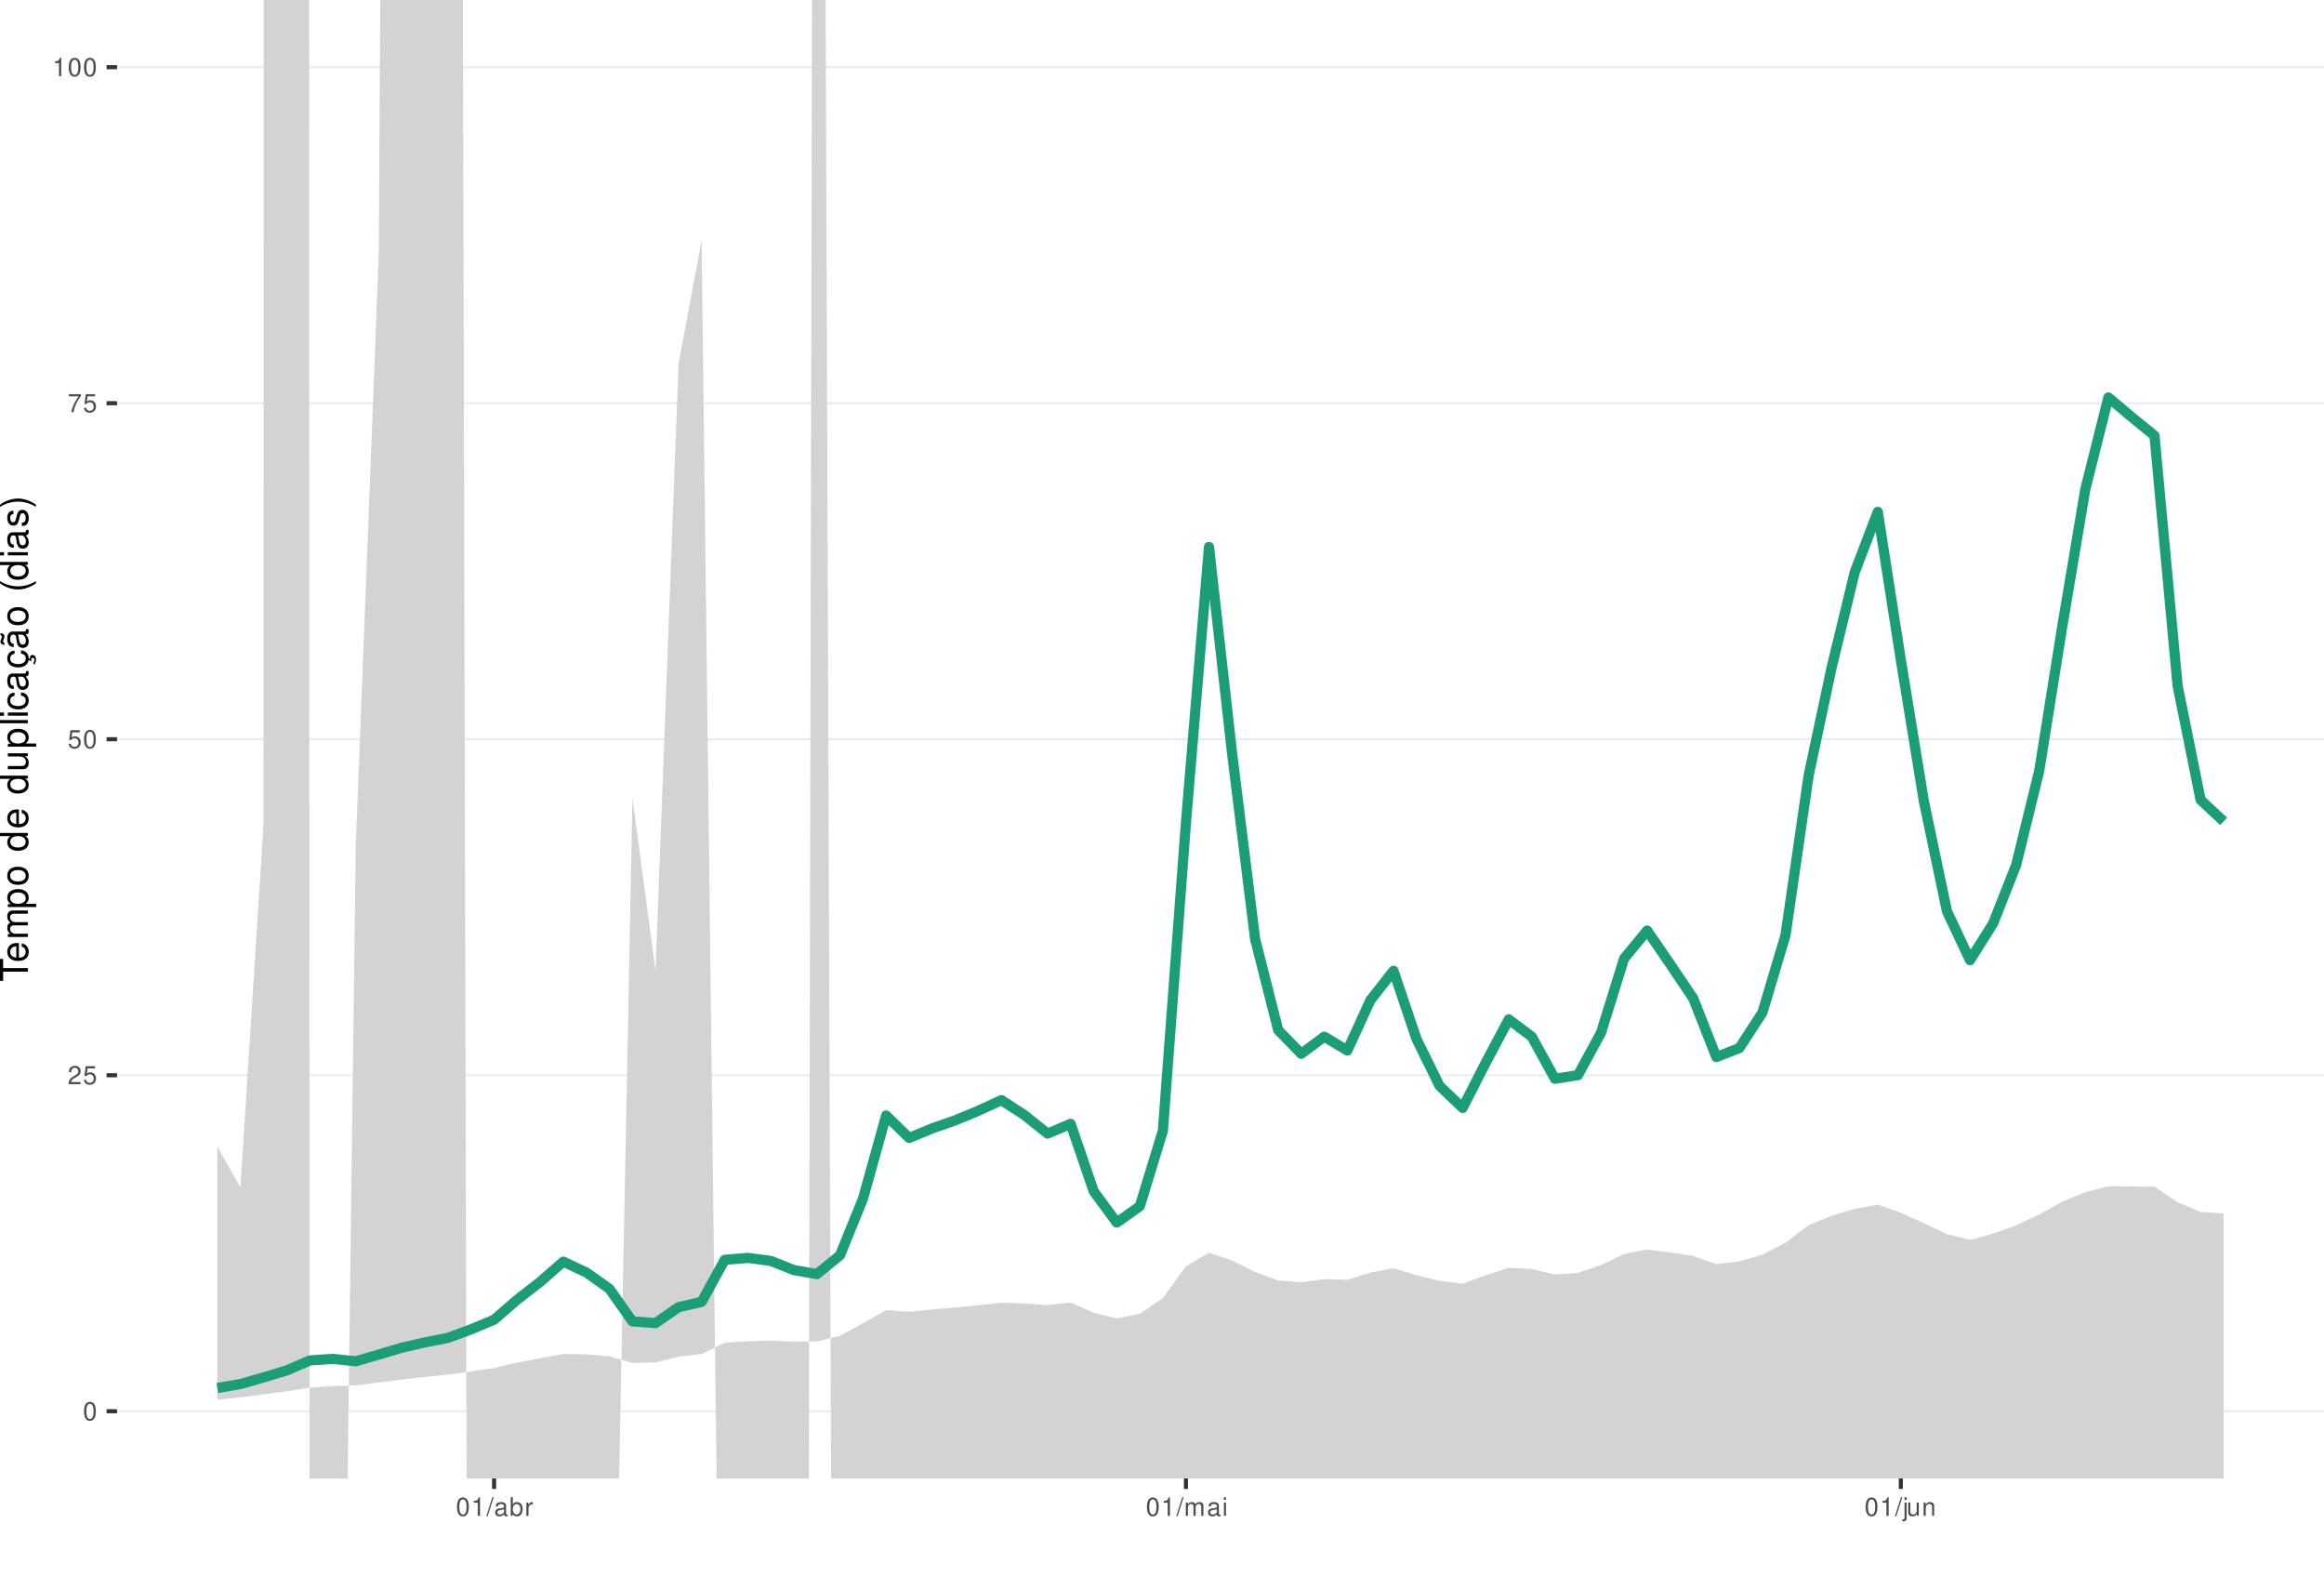
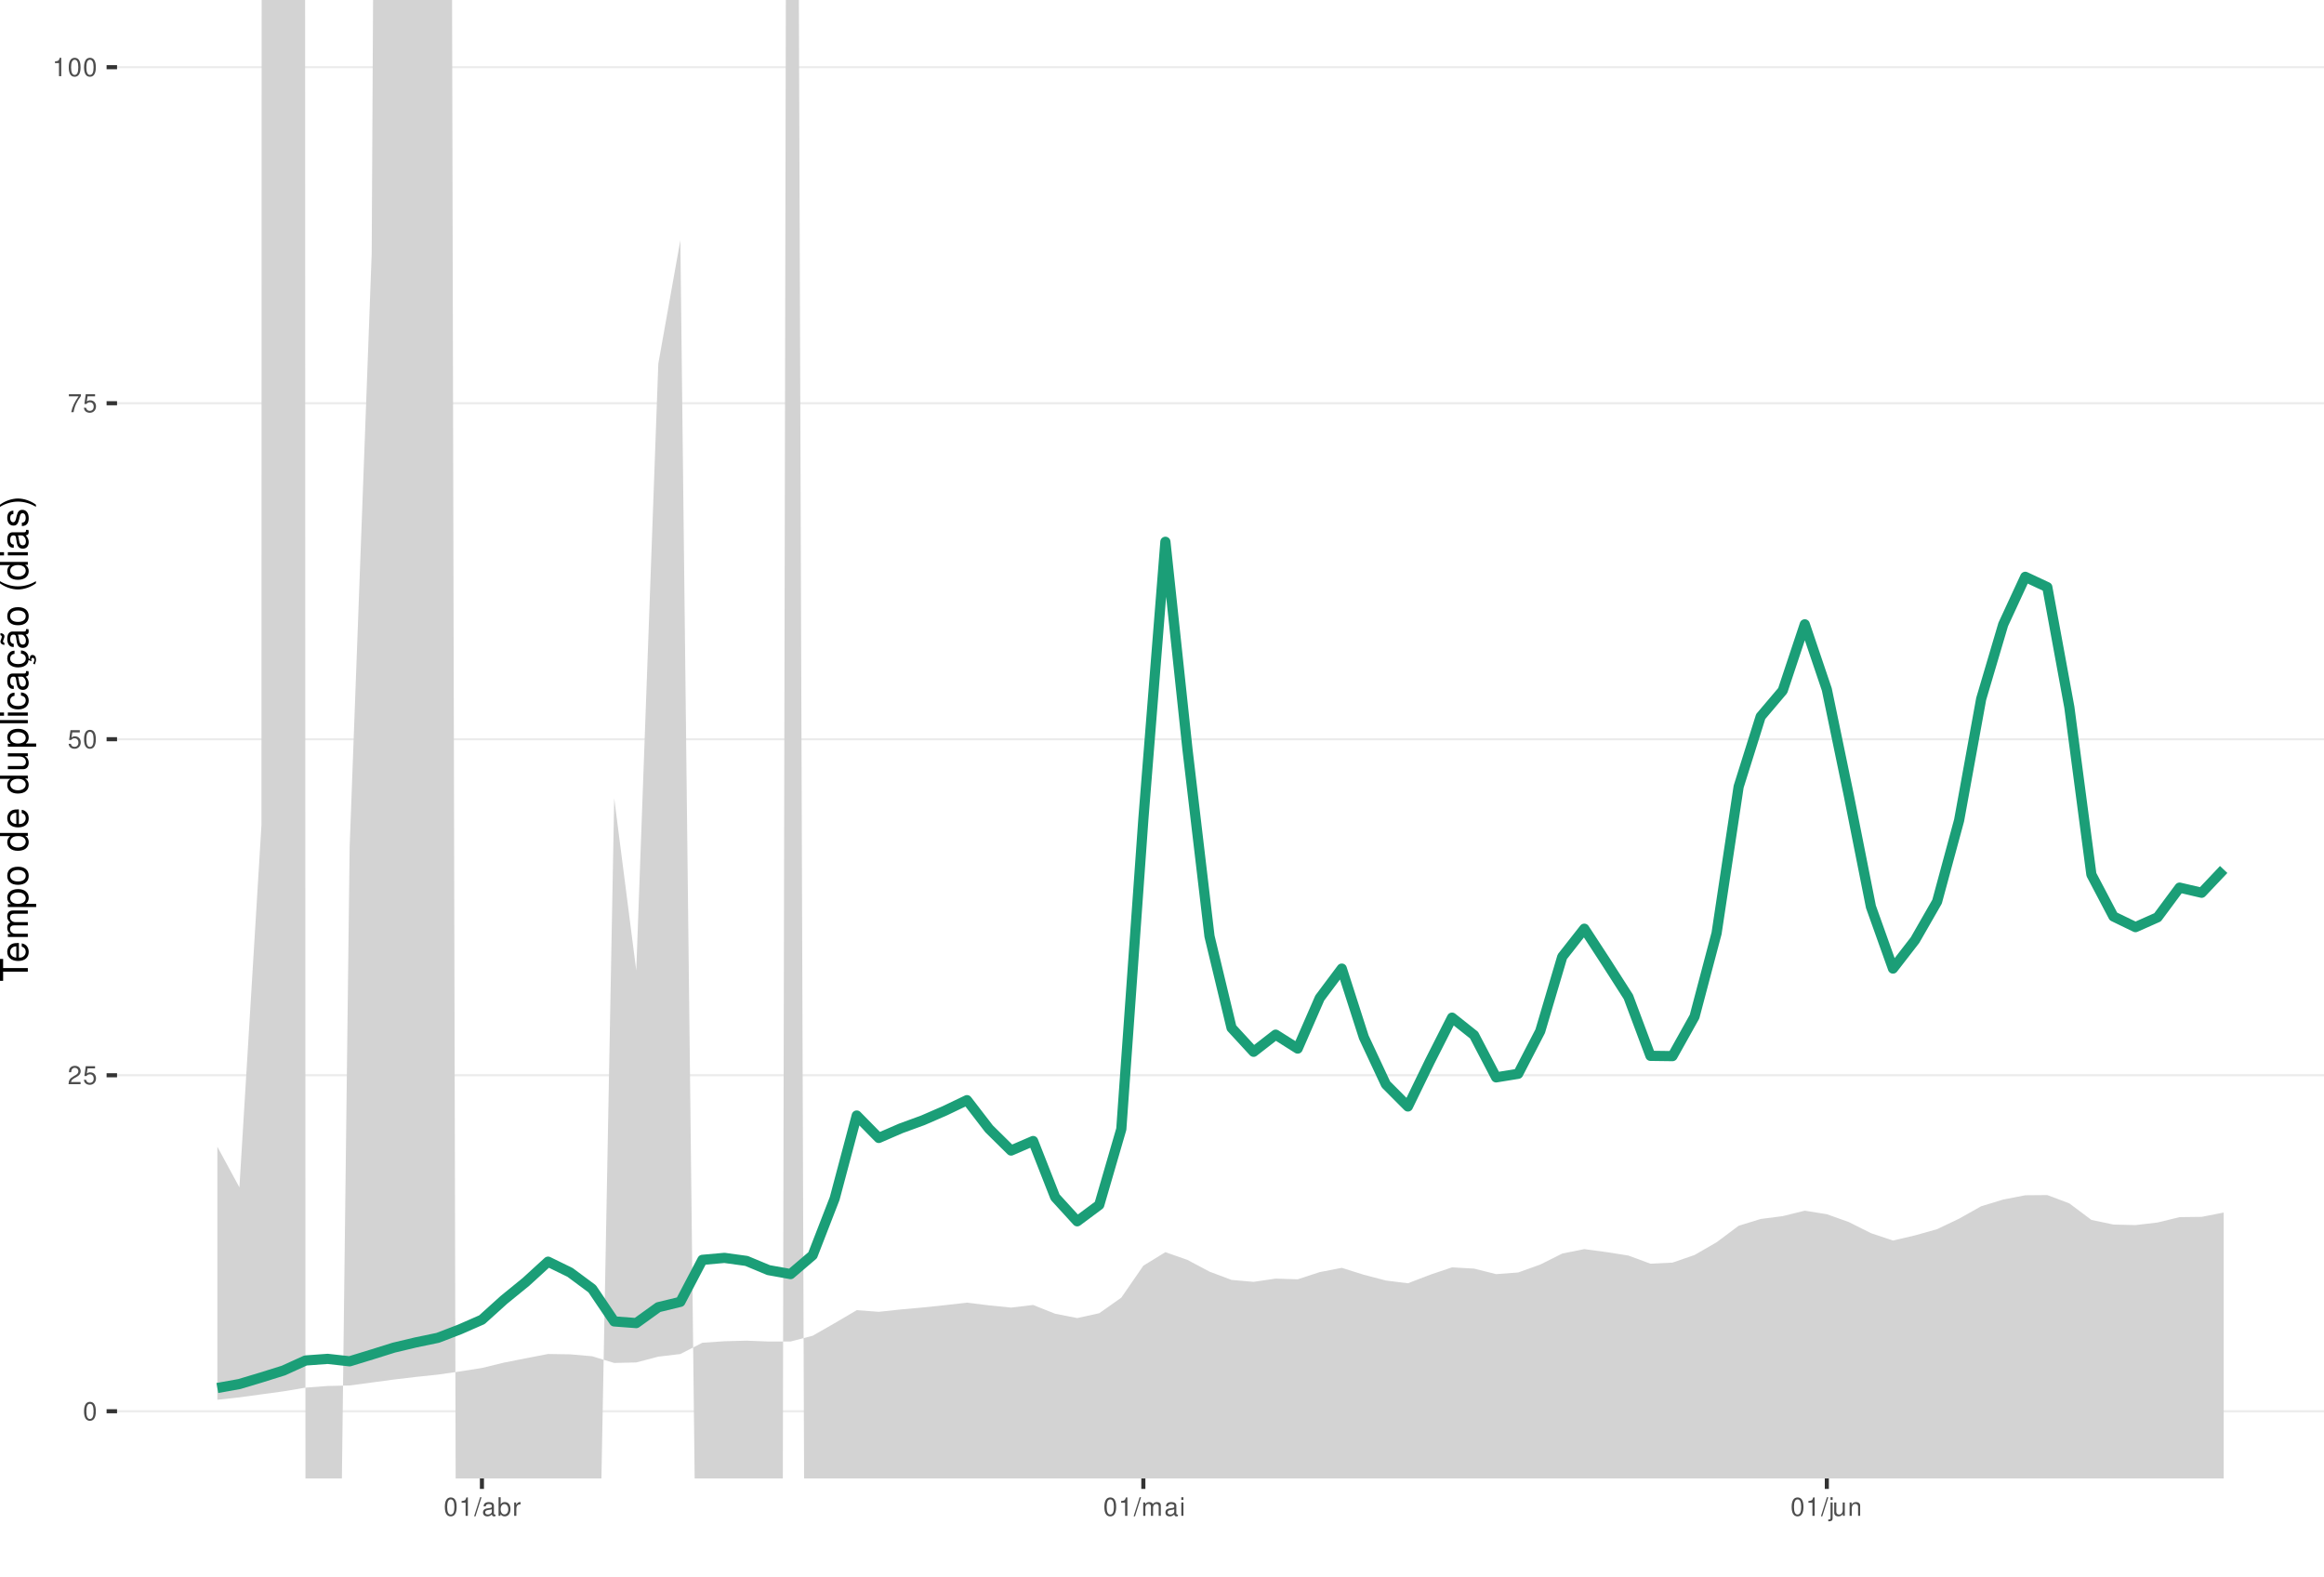
<svg xmlns="http://www.w3.org/2000/svg" xmlns:xlink="http://www.w3.org/1999/xlink" width="609pt" height="413pt" viewBox="0 0 609 413" version="1.1">
  <defs>
    <g>
      <symbol overflow="visible" id="glyph0-0">
        <path style="stroke:none;" d="" />
      </symbol>
      <symbol overflow="visible" id="glyph0-1">
        <path style="stroke:none;" d="M 1.828 -4.812 C 1.391 -4.812 0.984 -4.609 0.75 -4.281 C 0.438 -3.859 0.281 -3.219 0.281 -2.328 C 0.281 -0.703 0.812 0.156 1.828 0.156 C 2.828 0.156 3.375 -0.703 3.375 -2.297 C 3.375 -3.219 3.234 -3.844 2.922 -4.281 C 2.672 -4.625 2.281 -4.812 1.828 -4.812 Z M 1.828 -4.297 C 2.469 -4.297 2.781 -3.641 2.781 -2.344 C 2.781 -0.969 2.469 -0.328 1.812 -0.328 C 1.203 -0.328 0.891 -1 0.891 -2.328 C 0.891 -3.641 1.203 -4.297 1.828 -4.297 Z M 1.828 -4.297 " />
      </symbol>
      <symbol overflow="visible" id="glyph0-2">
        <path style="stroke:none;" d="M 3.375 -0.578 L 0.891 -0.578 C 0.938 -0.984 1.156 -1.234 1.734 -1.578 L 2.406 -1.953 C 3.062 -2.328 3.406 -2.812 3.406 -3.406 C 3.406 -3.812 3.234 -4.188 2.969 -4.438 C 2.688 -4.688 2.344 -4.812 1.891 -4.812 C 1.297 -4.812 0.844 -4.594 0.578 -4.188 C 0.422 -3.938 0.344 -3.641 0.328 -3.141 L 0.922 -3.141 C 0.938 -3.469 0.984 -3.672 1.062 -3.828 C 1.219 -4.125 1.516 -4.297 1.875 -4.297 C 2.406 -4.297 2.797 -3.906 2.797 -3.391 C 2.797 -3.016 2.578 -2.672 2.156 -2.438 L 1.547 -2.078 C 0.562 -1.516 0.281 -1.062 0.219 0 L 3.375 0 Z M 3.375 -0.578 " />
      </symbol>
      <symbol overflow="visible" id="glyph0-3">
        <path style="stroke:none;" d="M 3.172 -4.719 L 0.734 -4.719 L 0.375 -2.156 L 0.922 -2.156 C 1.188 -2.469 1.422 -2.594 1.797 -2.594 C 2.422 -2.594 2.812 -2.156 2.812 -1.453 C 2.812 -0.781 2.422 -0.359 1.781 -0.359 C 1.266 -0.359 0.953 -0.625 0.812 -1.156 L 0.234 -1.156 C 0.312 -0.766 0.375 -0.578 0.516 -0.406 C 0.781 -0.047 1.266 0.156 1.797 0.156 C 2.75 0.156 3.422 -0.547 3.422 -1.531 C 3.422 -2.469 2.797 -3.109 1.891 -3.109 C 1.562 -3.109 1.297 -3.016 1.016 -2.828 L 1.203 -4.141 L 3.172 -4.141 Z M 3.172 -4.719 " />
      </symbol>
      <symbol overflow="visible" id="glyph0-4">
        <path style="stroke:none;" d="M 3.469 -4.719 L 0.312 -4.719 L 0.312 -4.141 L 2.859 -4.141 C 1.734 -2.531 1.266 -1.547 0.922 0 L 1.547 0 C 1.797 -1.516 2.391 -2.812 3.469 -4.234 Z M 3.469 -4.719 " />
      </symbol>
      <symbol overflow="visible" id="glyph0-5">
        <path style="stroke:none;" d="M 1.719 -3.422 L 1.719 0 L 2.312 0 L 2.312 -4.812 L 1.922 -4.812 C 1.719 -4.078 1.578 -3.969 0.672 -3.859 L 0.672 -3.422 Z M 1.719 -3.422 " />
      </symbol>
      <symbol overflow="visible" id="glyph0-6">
        <path style="stroke:none;" d="M 1.531 -4.859 L -0.047 0.141 L 0.312 0.141 L 1.891 -4.859 Z M 1.531 -4.859 " />
      </symbol>
      <symbol overflow="visible" id="glyph0-7">
        <path style="stroke:none;" d="M 3.562 -0.328 C 3.5 -0.312 3.469 -0.312 3.438 -0.312 C 3.25 -0.312 3.141 -0.406 3.141 -0.578 L 3.141 -2.641 C 3.141 -3.25 2.688 -3.594 1.828 -3.594 C 1.312 -3.594 0.906 -3.438 0.672 -3.188 C 0.516 -3 0.453 -2.797 0.438 -2.453 L 0.984 -2.453 C 1.031 -2.875 1.297 -3.078 1.812 -3.078 C 2.312 -3.078 2.594 -2.891 2.594 -2.562 L 2.594 -2.406 C 2.578 -2.172 2.469 -2.078 2.016 -2.031 C 1.219 -1.922 1.109 -1.891 0.891 -1.812 C 0.484 -1.641 0.281 -1.328 0.281 -0.875 C 0.281 -0.25 0.719 0.156 1.422 0.156 C 1.859 0.156 2.219 0 2.609 -0.359 C 2.656 0 2.828 0.156 3.188 0.156 C 3.297 0.156 3.375 0.141 3.562 0.094 Z M 2.594 -1.094 C 2.594 -0.906 2.531 -0.797 2.375 -0.641 C 2.141 -0.438 1.875 -0.328 1.547 -0.328 C 1.109 -0.328 0.859 -0.547 0.859 -0.891 C 0.859 -1.266 1.094 -1.438 1.703 -1.531 C 2.297 -1.609 2.406 -1.641 2.594 -1.719 Z M 2.594 -1.094 " />
      </symbol>
      <symbol overflow="visible" id="glyph0-8">
        <path style="stroke:none;" d="M 0.359 -4.859 L 0.359 0 L 0.859 0 L 0.859 -0.453 C 1.125 -0.047 1.484 0.156 1.969 0.156 C 2.875 0.156 3.484 -0.594 3.484 -1.75 C 3.484 -2.891 2.922 -3.594 1.984 -3.594 C 1.516 -3.594 1.172 -3.406 0.906 -3.016 L 0.906 -4.859 Z M 1.891 -3.062 C 2.5 -3.062 2.906 -2.531 2.906 -1.703 C 2.906 -0.906 2.484 -0.359 1.891 -0.359 C 1.297 -0.359 0.906 -0.906 0.906 -1.719 C 0.906 -2.531 1.297 -3.062 1.891 -3.062 Z M 1.891 -3.062 " />
      </symbol>
      <symbol overflow="visible" id="glyph0-9">
        <path style="stroke:none;" d="M 0.453 -3.484 L 0.453 0 L 1.016 0 L 1.016 -1.812 C 1.031 -2.656 1.375 -3.016 2.141 -3 L 2.141 -3.562 C 2.047 -3.578 1.984 -3.594 1.922 -3.594 C 1.562 -3.594 1.297 -3.375 0.969 -2.859 L 0.969 -3.484 Z M 0.453 -3.484 " />
      </symbol>
      <symbol overflow="visible" id="glyph0-10">
        <path style="stroke:none;" d="M 0.469 -3.484 L 0.469 0 L 1.031 0 L 1.031 -2.188 C 1.031 -2.703 1.391 -3.109 1.844 -3.109 C 2.25 -3.109 2.484 -2.844 2.484 -2.406 L 2.484 0 L 3.047 0 L 3.047 -2.188 C 3.047 -2.703 3.422 -3.109 3.875 -3.109 C 4.266 -3.109 4.516 -2.844 4.516 -2.406 L 4.516 0 L 5.078 0 L 5.078 -2.609 C 5.078 -3.234 4.719 -3.594 4.062 -3.594 C 3.594 -3.594 3.312 -3.453 2.984 -3.062 C 2.781 -3.422 2.5 -3.594 2.047 -3.594 C 1.578 -3.594 1.266 -3.422 0.984 -3 L 0.984 -3.484 Z M 0.469 -3.484 " />
      </symbol>
      <symbol overflow="visible" id="glyph0-11">
        <path style="stroke:none;" d="M 1 -3.484 L 0.453 -3.484 L 0.453 0 L 1 0 Z M 1 -4.859 L 0.438 -4.859 L 0.438 -4.156 L 1 -4.156 Z M 1 -4.859 " />
      </symbol>
      <symbol overflow="visible" id="glyph0-12">
        <path style="stroke:none;" d="M 0.469 -3.484 L 0.469 0.5 C 0.469 0.859 0.359 0.969 0.016 0.969 C -0.031 0.969 -0.047 0.969 -0.125 0.953 L -0.125 1.438 C -0.047 1.438 -0.016 1.453 0.062 1.453 C 0.688 1.453 1.016 1.203 1.016 0.719 L 1.016 -3.484 Z M 1.016 -4.859 L 0.469 -4.859 L 0.469 -4.156 L 1.016 -4.156 Z M 1.016 -4.859 " />
      </symbol>
      <symbol overflow="visible" id="glyph0-13">
        <path style="stroke:none;" d="M 3.203 0 L 3.203 -3.484 L 2.656 -3.484 L 2.656 -1.516 C 2.656 -0.797 2.281 -0.328 1.703 -0.328 C 1.266 -0.328 0.984 -0.594 0.984 -1.016 L 0.984 -3.484 L 0.438 -3.484 L 0.438 -0.797 C 0.438 -0.219 0.859 0.156 1.547 0.156 C 2.062 0.156 2.391 -0.031 2.703 -0.484 L 2.703 0 Z M 3.203 0 " />
      </symbol>
      <symbol overflow="visible" id="glyph0-14">
        <path style="stroke:none;" d="M 0.469 -3.484 L 0.469 0 L 1.031 0 L 1.031 -1.922 C 1.031 -2.641 1.391 -3.109 1.969 -3.109 C 2.406 -3.109 2.688 -2.828 2.688 -2.422 L 2.688 0 L 3.234 0 L 3.234 -2.641 C 3.234 -3.219 2.812 -3.594 2.141 -3.594 C 1.625 -3.594 1.281 -3.391 0.984 -2.906 L 0.984 -3.484 Z M 0.469 -3.484 " />
      </symbol>
      <symbol overflow="visible" id="glyph1-0">
        <path style="stroke:none;" d="" />
      </symbol>
      <symbol overflow="visible" id="glyph1-1">
        <path style="stroke:none;" d="M -6.469 -3.547 L -6.469 -5.938 L -7.297 -5.938 L -7.297 -0.203 L -6.469 -0.203 L -6.469 -2.609 L 0 -2.609 L 0 -3.547 Z M -6.469 -3.547 " />
      </symbol>
      <symbol overflow="visible" id="glyph1-2">
        <path style="stroke:none;" d="M -2.344 -5.125 C -3.141 -5.125 -3.625 -5.062 -4.016 -4.922 C -4.875 -4.578 -5.391 -3.781 -5.391 -2.797 C -5.391 -1.344 -4.281 -0.406 -2.547 -0.406 C -0.812 -0.406 0.234 -1.297 0.234 -2.781 C 0.234 -3.984 -0.453 -4.812 -1.594 -5.016 L -1.594 -4.188 C -0.906 -3.953 -0.547 -3.484 -0.547 -2.812 C -0.547 -2.281 -0.781 -1.828 -1.219 -1.547 C -1.516 -1.344 -1.812 -1.281 -2.344 -1.266 Z M -3.016 -1.297 C -3.984 -1.359 -4.625 -1.953 -4.625 -2.797 C -4.625 -3.641 -3.953 -4.234 -3.016 -4.234 Z M -3.016 -1.297 " />
      </symbol>
      <symbol overflow="visible" id="glyph1-3">
        <path style="stroke:none;" d="M -5.234 -0.703 L 0 -0.703 L 0 -1.547 L -3.297 -1.547 C -4.047 -1.547 -4.656 -2.094 -4.656 -2.766 C -4.656 -3.391 -4.281 -3.734 -3.609 -3.734 L 0 -3.734 L 0 -4.578 L -3.297 -4.578 C -4.047 -4.578 -4.656 -5.125 -4.656 -5.812 C -4.656 -6.422 -4.266 -6.781 -3.609 -6.781 L 0 -6.781 L 0 -7.625 L -3.938 -7.625 C -4.875 -7.625 -5.391 -7.078 -5.391 -6.094 C -5.391 -5.406 -5.188 -4.984 -4.594 -4.484 C -5.156 -4.188 -5.391 -3.766 -5.391 -3.078 C -5.391 -2.375 -5.125 -1.906 -4.5 -1.469 L -5.234 -1.469 Z M -5.234 -0.703 " />
      </symbol>
      <symbol overflow="visible" id="glyph1-4">
        <path style="stroke:none;" d="M 2.188 -0.547 L 2.188 -1.375 L -0.547 -1.375 C -0.016 -1.812 0.234 -2.312 0.234 -2.984 C 0.234 -4.344 -0.859 -5.234 -2.531 -5.234 C -4.297 -5.234 -5.391 -4.375 -5.391 -2.984 C -5.391 -2.266 -5.062 -1.703 -4.453 -1.312 L -5.234 -1.312 L -5.234 -0.547 Z M -4.609 -2.844 C -4.609 -3.766 -3.797 -4.359 -2.547 -4.359 C -1.359 -4.359 -0.547 -3.75 -0.547 -2.844 C -0.547 -1.953 -1.344 -1.375 -2.578 -1.375 C -3.812 -1.375 -4.609 -1.953 -4.609 -2.844 Z M -4.609 -2.844 " />
      </symbol>
      <symbol overflow="visible" id="glyph1-5">
        <path style="stroke:none;" d="M -5.391 -2.719 C -5.391 -1.234 -4.344 -0.359 -2.578 -0.359 C -0.812 -0.359 0.234 -1.234 0.234 -2.734 C 0.234 -4.203 -0.812 -5.094 -2.547 -5.094 C -4.359 -5.094 -5.391 -4.234 -5.391 -2.719 Z M -4.625 -2.734 C -4.625 -3.672 -3.844 -4.234 -2.547 -4.234 C -1.312 -4.234 -0.547 -3.656 -0.547 -2.734 C -0.547 -1.797 -1.312 -1.234 -2.578 -1.234 C -3.844 -1.234 -4.625 -1.797 -4.625 -2.734 Z M -4.625 -2.734 " />
      </symbol>
      <symbol overflow="visible" id="glyph1-6">
        <path style="stroke:none;" d="" />
      </symbol>
      <symbol overflow="visible" id="glyph1-7">
        <path style="stroke:none;" d="M -7.297 -4.953 L -7.297 -4.125 L -4.578 -4.125 C -5.109 -3.766 -5.391 -3.203 -5.391 -2.516 C -5.391 -1.156 -4.297 -0.266 -2.625 -0.266 C -0.859 -0.266 0.234 -1.125 0.234 -2.547 C 0.234 -3.266 -0.047 -3.766 -0.688 -4.203 L 0 -4.203 L 0 -4.953 Z M -4.609 -2.656 C -4.609 -3.547 -3.812 -4.125 -2.562 -4.125 C -1.344 -4.125 -0.547 -3.547 -0.547 -2.656 C -0.547 -1.734 -1.359 -1.125 -2.578 -1.125 C -3.797 -1.125 -4.609 -1.734 -4.609 -2.656 Z M -4.609 -2.656 " />
      </symbol>
      <symbol overflow="visible" id="glyph1-8">
        <path style="stroke:none;" d="M 0 -4.812 L -5.234 -4.812 L -5.234 -3.984 L -2.266 -3.984 C -1.203 -3.984 -0.5 -3.438 -0.5 -2.562 C -0.5 -1.906 -0.906 -1.484 -1.531 -1.484 L -5.234 -1.484 L -5.234 -0.656 L -1.203 -0.656 C -0.328 -0.656 0.234 -1.297 0.234 -2.312 C 0.234 -3.094 -0.047 -3.578 -0.734 -4.062 L 0 -4.062 Z M 0 -4.812 " />
      </symbol>
      <symbol overflow="visible" id="glyph1-9">
        <path style="stroke:none;" d="M -7.297 -1.516 L -7.297 -0.688 L 0 -0.688 L 0 -1.516 Z M -7.297 -1.516 " />
      </symbol>
      <symbol overflow="visible" id="glyph1-10">
        <path style="stroke:none;" d="M -5.234 -1.5 L -5.234 -0.672 L 0 -0.672 L 0 -1.5 Z M -7.297 -1.5 L -7.297 -0.656 L -6.234 -0.656 L -6.234 -1.5 Z M -7.297 -1.5 " />
      </symbol>
      <symbol overflow="visible" id="glyph1-11">
        <path style="stroke:none;" d="M -3.484 -4.703 C -3.984 -4.672 -4.312 -4.562 -4.609 -4.359 C -5.094 -4 -5.391 -3.375 -5.391 -2.641 C -5.391 -1.219 -4.266 -0.312 -2.531 -0.312 C -0.844 -0.312 0.234 -1.203 0.234 -2.625 C 0.234 -3.875 -0.516 -4.672 -1.797 -4.766 L -1.797 -3.938 C -0.953 -3.797 -0.547 -3.359 -0.547 -2.656 C -0.547 -1.734 -1.297 -1.188 -2.531 -1.188 C -3.844 -1.188 -4.625 -1.719 -4.625 -2.625 C -4.625 -3.328 -4.203 -3.766 -3.484 -3.875 Z M -3.484 -4.703 " />
      </symbol>
      <symbol overflow="visible" id="glyph1-12">
        <path style="stroke:none;" d="M -0.484 -5.344 C -0.469 -5.266 -0.469 -5.219 -0.469 -5.172 C -0.469 -4.875 -0.625 -4.719 -0.875 -4.719 L -3.953 -4.719 C -4.891 -4.719 -5.391 -4.047 -5.391 -2.75 C -5.391 -1.984 -5.172 -1.375 -4.781 -1.016 C -4.516 -0.766 -4.203 -0.672 -3.688 -0.656 L -3.688 -1.484 C -4.328 -1.562 -4.625 -1.938 -4.625 -2.719 C -4.625 -3.484 -4.344 -3.891 -3.844 -3.891 L -3.625 -3.891 C -3.266 -3.875 -3.125 -3.703 -3.047 -3.016 C -2.891 -1.844 -2.844 -1.656 -2.719 -1.344 C -2.453 -0.734 -2 -0.422 -1.312 -0.422 C -0.375 -0.422 0.234 -1.078 0.234 -2.141 C 0.234 -2.797 0 -3.328 -0.547 -3.922 C 0 -3.984 0.234 -4.234 0.234 -4.781 C 0.234 -4.953 0.203 -5.062 0.141 -5.344 Z M -1.656 -3.891 C -1.375 -3.891 -1.203 -3.812 -0.969 -3.562 C -0.656 -3.219 -0.5 -2.812 -0.5 -2.312 C -0.5 -1.672 -0.812 -1.297 -1.344 -1.297 C -1.891 -1.297 -2.172 -1.656 -2.297 -2.547 C -2.422 -3.438 -2.453 -3.609 -2.594 -3.891 Z M -1.656 -3.891 " />
      </symbol>
      <symbol overflow="visible" id="glyph1-13">
        <path style="stroke:none;" d="M 0.234 -2.641 C 0.234 -3.875 -0.547 -4.703 -1.797 -4.766 L -1.797 -3.938 C -0.953 -3.797 -0.531 -3.359 -0.531 -2.656 C -0.531 -1.734 -1.281 -1.188 -2.516 -1.188 C -3.844 -1.188 -4.625 -1.719 -4.625 -2.625 C -4.625 -3.328 -4.203 -3.766 -3.484 -3.875 L -3.484 -4.703 C -3.984 -4.672 -4.312 -4.562 -4.609 -4.359 C -5.094 -4 -5.391 -3.375 -5.391 -2.641 C -5.391 -1.219 -4.266 -0.312 -2.531 -0.312 C -1.469 -0.312 -0.625 -0.672 -0.156 -1.312 C 0.047 -1.594 0.125 -1.812 0.203 -2.25 L 0.922 -1.938 L 0.984 -2.062 C 0.938 -2.188 0.906 -2.25 0.906 -2.375 C 0.906 -2.656 1.047 -2.828 1.281 -2.828 C 1.547 -2.828 1.734 -2.594 1.734 -2.297 C 1.734 -2.031 1.672 -1.844 1.438 -1.406 L 1.406 -1.312 L 1.812 -1.094 C 2.078 -1.75 2.141 -1.953 2.141 -2.344 C 2.141 -3.109 1.781 -3.578 1.203 -3.578 C 0.781 -3.578 0.547 -3.297 0.547 -2.797 C 0.547 -2.703 0.547 -2.641 0.562 -2.516 Z M 0.234 -2.641 " />
      </symbol>
      <symbol overflow="visible" id="glyph1-14">
        <path style="stroke:none;" d="M -0.484 -5.344 C -0.469 -5.266 -0.469 -5.219 -0.469 -5.172 C -0.469 -4.875 -0.625 -4.719 -0.875 -4.719 L -3.953 -4.719 C -4.891 -4.719 -5.391 -4.047 -5.391 -2.75 C -5.391 -1.984 -5.172 -1.375 -4.781 -1.016 C -4.516 -0.766 -4.203 -0.672 -3.688 -0.656 L -3.688 -1.484 C -4.328 -1.562 -4.625 -1.938 -4.625 -2.719 C -4.625 -3.484 -4.344 -3.891 -3.844 -3.891 L -3.625 -3.891 C -3.266 -3.875 -3.125 -3.703 -3.047 -3.016 C -2.891 -1.844 -2.844 -1.656 -2.719 -1.344 C -2.453 -0.734 -2 -0.422 -1.312 -0.422 C -0.375 -0.422 0.234 -1.078 0.234 -2.141 C 0.234 -2.797 0 -3.328 -0.547 -3.922 C 0 -3.984 0.234 -4.234 0.234 -4.781 C 0.234 -4.953 0.203 -5.062 0.141 -5.344 Z M -1.656 -3.891 C -1.375 -3.891 -1.203 -3.812 -0.969 -3.562 C -0.656 -3.219 -0.5 -2.812 -0.5 -2.312 C -0.5 -1.672 -0.812 -1.297 -1.344 -1.297 C -1.891 -1.297 -2.172 -1.656 -2.297 -2.547 C -2.422 -3.438 -2.453 -3.609 -2.594 -3.891 Z M -7.172 -3.75 C -6.922 -3.672 -6.812 -3.547 -6.812 -3.375 C -6.812 -3.25 -6.875 -2.984 -6.984 -2.734 C -7.156 -2.312 -7.172 -2.25 -7.172 -2.047 C -7.172 -1.594 -6.797 -1.297 -6.141 -1.188 L -6.141 -1.766 C -6.375 -1.812 -6.5 -1.938 -6.5 -2.094 C -6.5 -2.203 -6.469 -2.344 -6.375 -2.578 C -6.156 -3.156 -6.125 -3.234 -6.125 -3.438 C -6.125 -3.922 -6.484 -4.219 -7.172 -4.312 Z M -7.172 -3.75 " />
      </symbol>
      <symbol overflow="visible" id="glyph1-15">
        <path style="stroke:none;" d="M -7.297 -2.359 C -5.984 -1.359 -4.156 -0.734 -2.594 -0.734 C -1.016 -0.734 0.812 -1.359 2.125 -2.359 L 2.125 -2.906 C 0.688 -2.031 -0.984 -1.547 -2.594 -1.547 C -4.188 -1.547 -5.875 -2.031 -7.297 -2.906 Z M -7.297 -2.359 " />
      </symbol>
      <symbol overflow="visible" id="glyph1-16">
        <path style="stroke:none;" d="M -3.781 -4.375 C -4.812 -4.375 -5.391 -3.688 -5.391 -2.484 C -5.391 -1.266 -4.766 -0.469 -3.797 -0.469 C -2.969 -0.469 -2.578 -0.891 -2.281 -2.125 L -2.094 -2.906 C -1.953 -3.484 -1.734 -3.719 -1.375 -3.719 C -0.875 -3.719 -0.547 -3.234 -0.547 -2.5 C -0.547 -2.047 -0.672 -1.672 -0.891 -1.453 C -1.047 -1.328 -1.188 -1.266 -1.562 -1.219 L -1.562 -0.344 C -0.344 -0.375 0.234 -1.062 0.234 -2.438 C 0.234 -3.75 -0.422 -4.594 -1.438 -4.594 C -2.203 -4.594 -2.641 -4.156 -2.891 -3.109 L -3.078 -2.312 C -3.234 -1.625 -3.453 -1.344 -3.828 -1.344 C -4.312 -1.344 -4.625 -1.766 -4.625 -2.453 C -4.625 -3.125 -4.328 -3.484 -3.781 -3.5 Z M -3.781 -4.375 " />
      </symbol>
      <symbol overflow="visible" id="glyph1-17">
        <path style="stroke:none;" d="M 2.125 -0.938 C 0.812 -1.938 -1.016 -2.562 -2.578 -2.562 C -4.156 -2.562 -5.984 -1.938 -7.297 -0.938 L -7.297 -0.375 C -5.859 -1.266 -4.188 -1.75 -2.578 -1.75 C -0.984 -1.75 0.703 -1.266 2.125 -0.375 Z M 2.125 -0.938 " />
      </symbol>
    </g>
    <clipPath id="clip1">
      <path d="M 30.672 0 L 609 0 L 609 387.328 L 30.672 387.328 Z M 30.672 0 " />
    </clipPath>
    <clipPath id="clip2">
      <path d="M 30.672 369 L 609 369 L 609 370 L 30.672 370 Z M 30.672 369 " />
    </clipPath>
    <clipPath id="clip3">
      <path d="M 30.672 281 L 609 281 L 609 282 L 30.672 282 Z M 30.672 281 " />
    </clipPath>
    <clipPath id="clip4">
      <path d="M 30.672 193 L 609 193 L 609 194 L 30.672 194 Z M 30.672 193 " />
    </clipPath>
    <clipPath id="clip5">
      <path d="M 30.672 105 L 609 105 L 609 106 L 30.672 106 Z M 30.672 105 " />
    </clipPath>
    <clipPath id="clip6">
      <path d="M 30.672 17 L 609 17 L 609 18 L 30.672 18 Z M 30.672 17 " />
    </clipPath>
    <clipPath id="clip7">
      <path d="M 56 0 L 583 0 L 583 387.328 L 56 387.328 Z M 56 0 " />
    </clipPath>
  </defs>
  <g id="surface66">
    <rect x="0" y="0" width="609" height="413" style="fill:rgb(100%,100%,100%);fill-opacity:1;stroke:none;" />
    <rect x="0" y="0" width="609" height="413" style="fill:rgb(100%,100%,100%);fill-opacity:1;stroke:none;" />
    <path style="fill:none;stroke-width:1.067;stroke-linecap:round;stroke-linejoin:round;stroke:rgb(100%,100%,100%);stroke-opacity:1;stroke-miterlimit:10;" d="M 0 413 L 609 413 L 609 0 L 0 0 Z M 0 413 " />
    <g clip-path="url(#clip1)" clip-rule="nonzero">
      <path style=" stroke:none;fill-rule:nonzero;fill:rgb(100%,100%,100%);fill-opacity:1;" d="M 30.672 387.328 L 609 387.328 L 609 0 L 30.672 0 Z M 30.672 387.328 " />
    </g>
    <g clip-path="url(#clip2)" clip-rule="nonzero">
      <path style="fill:none;stroke-width:0.533;stroke-linecap:butt;stroke-linejoin:round;stroke:rgb(92.157%,92.157%,92.157%);stroke-opacity:1;stroke-miterlimit:10;" d="M 30.672 369.723 L 609 369.723 " />
    </g>
    <g clip-path="url(#clip3)" clip-rule="nonzero">
      <path style="fill:none;stroke-width:0.533;stroke-linecap:butt;stroke-linejoin:round;stroke:rgb(92.157%,92.157%,92.157%);stroke-opacity:1;stroke-miterlimit:10;" d="M 30.672 281.695 L 609 281.695 " />
    </g>
    <g clip-path="url(#clip4)" clip-rule="nonzero">
      <path style="fill:none;stroke-width:0.533;stroke-linecap:butt;stroke-linejoin:round;stroke:rgb(92.157%,92.157%,92.157%);stroke-opacity:1;stroke-miterlimit:10;" d="M 30.672 193.664 L 609 193.664 " />
    </g>
    <g clip-path="url(#clip5)" clip-rule="nonzero">
      <path style="fill:none;stroke-width:0.533;stroke-linecap:butt;stroke-linejoin:round;stroke:rgb(92.157%,92.157%,92.157%);stroke-opacity:1;stroke-miterlimit:10;" d="M 30.672 105.637 L 609 105.637 " />
    </g>
    <g clip-path="url(#clip6)" clip-rule="nonzero">
      <path style="fill:none;stroke-width:0.533;stroke-linecap:butt;stroke-linejoin:round;stroke:rgb(92.157%,92.157%,92.157%);stroke-opacity:1;stroke-miterlimit:10;" d="M 30.672 17.605 L 609 17.605 " />
    </g>
    <g clip-path="url(#clip7)" clip-rule="nonzero">
-       <path style=" stroke:none;fill-rule:nonzero;fill:rgb(82.745%,82.745%,82.745%);fill-opacity:1;" d="M 56.957 300.422 L 63.004 311.066 L 69.047 216.125 L 69.102 0 L 81.008 0 L 81.113 413 L 90.766 413 L 93.219 221.879 L 99.262 66.398 L 99.641 0 L 121.293 0 L 122.336 413 L 161.723 413 L 165.734 209.113 L 171.777 254.25 L 177.82 95.277 L 183.863 62.922 L 188.094 413 L 211.898 413 L 212.773 0 L 216.348 0 L 217.875 413 L 582.711 413 L 582.711 317.891 L 576.668 317.516 L 570.625 314.957 L 564.582 310.883 L 558.539 310.832 L 552.496 310.797 L 546.453 312.301 L 540.41 314.816 L 534.367 318.18 L 528.324 321.027 L 522.281 323.199 L 516.238 324.809 L 510.195 323.348 L 504.152 320.461 L 498.109 317.707 L 492.066 315.598 L 486.023 316.695 L 479.98 318.516 L 473.938 320.957 L 467.895 325.57 L 461.848 328.672 L 455.805 330.465 L 449.762 331.16 L 443.719 329.035 L 437.676 328.121 L 431.633 327.359 L 425.59 328.512 L 419.547 331.402 L 413.504 333.473 L 407.461 333.906 L 401.418 332.465 L 395.375 332.137 L 389.332 334.086 L 383.289 336.305 L 377.246 335.586 L 371.203 334.09 L 365.16 332.273 L 359.117 333.395 L 353.074 335.281 L 347.031 335.098 L 340.988 335.945 L 334.945 335.449 L 328.898 333.277 L 322.855 330.215 L 316.812 328.191 L 310.77 331.73 L 304.727 340.09 L 298.684 344.16 L 292.641 345.43 L 286.598 343.902 L 280.555 341.242 L 274.512 341.914 L 268.469 341.512 L 262.426 341.273 L 256.383 341.93 L 250.34 342.535 L 244.297 343.051 L 238.254 343.672 L 232.211 343.238 L 226.168 346.641 L 220.125 349.941 L 214.082 351.453 L 208.039 351.453 L 201.996 351.227 L 195.953 351.379 L 189.906 351.773 L 183.863 354.727 L 177.82 355.422 L 171.777 356.934 L 165.734 357.074 L 159.691 355.316 L 153.648 354.809 L 147.605 354.719 L 141.562 355.84 L 135.52 356.98 L 129.477 358.387 L 123.434 359.297 L 117.391 360.125 L 111.348 360.734 L 105.305 361.418 L 99.262 362.195 L 93.219 362.969 L 87.176 363.102 L 81.133 363.535 L 75.09 364.504 L 69.047 365.293 L 63.004 366.078 L 56.957 366.715 Z M 56.957 300.422 " />
-     </g>
-     <path style="fill:none;stroke-width:2.667;stroke-linecap:butt;stroke-linejoin:round;stroke:rgb(10.588%,61.961%,46.667%);stroke-opacity:1;stroke-miterlimit:10;" d="M 56.957 363.629 L 63.004 362.594 L 69.047 360.859 L 75.09 359.051 L 81.133 356.422 L 87.176 356 L 93.219 356.641 L 99.262 354.875 L 105.305 353.062 L 111.348 351.688 L 117.391 350.488 L 123.434 348.27 L 129.477 345.738 L 135.52 340.523 L 141.562 335.816 L 147.605 330.535 L 153.648 333.359 L 159.691 337.645 L 165.734 346.191 L 171.777 346.625 L 177.82 342.465 L 183.863 341.059 L 189.906 330.055 L 195.953 329.543 L 201.996 330.34 L 208.039 332.746 L 214.082 333.785 L 220.125 328.852 L 226.168 313.965 L 232.211 292.246 L 238.254 298.121 L 244.297 295.613 L 250.34 293.5 L 256.383 290.992 L 262.426 288.223 L 268.469 292.141 L 274.512 296.98 L 280.555 294.43 L 286.598 312.086 L 292.641 320.293 L 298.684 316.008 L 304.727 296.262 L 310.77 215.602 L 316.812 143.293 L 322.855 197.262 L 328.898 245.988 L 334.945 269.852 L 340.988 276.07 L 347.031 271.59 L 353.074 275.211 L 359.117 262.023 L 365.16 254.336 L 371.203 272.219 L 377.246 284.492 L 383.289 290.25 L 389.332 278.41 L 395.375 267.059 L 401.418 271.617 L 407.461 282.617 L 413.504 281.672 L 419.547 270.547 L 425.59 251.117 L 431.633 243.785 L 437.676 252.594 L 443.719 261.57 L 449.762 276.938 L 455.805 274.562 L 461.848 265.258 L 467.895 244.98 L 473.938 203.23 L 479.98 174.855 L 486.023 149.934 L 492.066 134.098 L 498.109 172.895 L 504.152 209.922 L 510.195 238.734 L 516.238 251.547 L 522.281 241.941 L 528.324 226.637 L 534.367 201.988 L 540.41 164.148 L 546.453 128.172 L 552.496 104.129 L 558.539 109.207 L 564.582 114.137 L 570.625 179.562 L 576.668 209.562 L 582.711 215.188 " />
+       <path style=" stroke:none;fill-rule:nonzero;fill:rgb(82.745%,82.745%,82.745%);fill-opacity:1;" d="M 56.957 300.422 L 62.738 311.066 L 68.516 216.125 L 68.566 0 L 79.953 0 L 80.051 413 L 89.277 413 L 91.625 221.879 L 97.402 66.398 L 97.762 0 L 118.465 0 L 119.465 413 L 157.117 413 L 160.953 209.113 L 166.73 254.25 L 172.508 95.277 L 178.285 62.922 L 182.332 413 L 205.086 413 L 205.926 0 L 209.344 0 L 210.801 413 L 582.711 413 L 582.711 317.668 L 576.934 318.793 L 571.156 318.867 L 565.379 320.273 L 559.602 320.953 L 553.824 320.809 L 548.047 319.594 L 542.27 315.266 L 536.492 313.086 L 530.715 313.137 L 524.938 314.258 L 519.16 316.02 L 513.383 319.27 L 507.605 322.023 L 501.828 323.648 L 496.051 325 L 490.273 323.062 L 484.496 320.164 L 478.719 318.102 L 472.941 317.176 L 467.164 318.602 L 461.383 319.348 L 455.605 321.133 L 449.828 325.453 L 444.051 328.789 L 438.273 330.781 L 432.496 331.062 L 426.719 328.934 L 420.941 328.02 L 415.164 327.25 L 409.387 328.406 L 403.609 331.297 L 397.832 333.367 L 392.055 333.801 L 386.277 332.355 L 380.5 332.023 L 374.723 333.973 L 368.945 336.195 L 363.168 335.473 L 357.391 333.969 L 351.613 332.148 L 345.836 333.27 L 340.059 335.156 L 334.281 334.973 L 328.5 335.82 L 322.723 335.316 L 316.945 333.141 L 311.168 330.07 L 305.391 328.043 L 299.613 331.586 L 293.836 339.961 L 288.059 344.039 L 282.281 345.309 L 276.504 344.18 L 270.727 341.875 L 264.949 342.566 L 259.172 341.984 L 253.395 341.273 L 247.617 341.93 L 241.84 342.535 L 236.062 343.051 L 230.285 343.672 L 224.508 343.238 L 218.73 346.641 L 212.953 349.941 L 207.176 351.453 L 201.398 351.453 L 195.621 351.227 L 189.84 351.379 L 184.062 351.773 L 178.285 354.727 L 172.508 355.422 L 166.73 356.934 L 160.953 357.074 L 155.176 355.316 L 149.398 354.809 L 143.621 354.719 L 137.844 355.84 L 132.066 356.98 L 126.289 358.387 L 120.512 359.297 L 114.734 360.125 L 108.957 360.734 L 103.18 361.418 L 97.402 362.195 L 91.625 362.969 L 85.848 363.102 L 80.07 363.535 L 74.293 364.504 L 68.516 365.293 L 62.738 366.078 L 56.957 366.715 Z M 56.957 300.422 " />
+     </g>
+     <path style="fill:none;stroke-width:2.667;stroke-linecap:butt;stroke-linejoin:round;stroke:rgb(10.588%,61.961%,46.667%);stroke-opacity:1;stroke-miterlimit:10;" d="M 56.957 363.629 L 62.738 362.594 L 68.516 360.859 L 74.293 359.051 L 80.07 356.422 L 85.848 356 L 91.625 356.641 L 97.402 354.875 L 103.18 353.062 L 108.957 351.688 L 114.734 350.488 L 120.512 348.27 L 126.289 345.738 L 132.066 340.523 L 137.844 335.816 L 143.621 330.535 L 149.398 333.359 L 155.176 337.645 L 160.953 346.191 L 166.73 346.625 L 172.508 342.465 L 178.285 341.059 L 184.062 330.055 L 189.84 329.543 L 195.621 330.34 L 201.398 332.746 L 207.176 333.785 L 212.953 328.852 L 218.73 313.965 L 224.508 292.246 L 230.285 298.121 L 236.062 295.613 L 241.84 293.5 L 247.617 290.992 L 253.395 288.223 L 259.172 295.723 L 264.949 301.422 L 270.727 298.926 L 276.504 313.633 L 282.281 319.957 L 288.059 315.656 L 293.836 295.801 L 299.613 214.66 L 305.391 141.938 L 311.168 196.246 L 316.945 245.27 L 322.723 269.281 L 328.5 275.551 L 334.281 271.059 L 340.059 274.711 L 345.836 261.469 L 351.613 253.754 L 357.391 271.738 L 363.168 284.086 L 368.945 289.879 L 374.723 277.996 L 380.5 266.605 L 386.277 271.195 L 392.055 282.25 L 397.832 281.312 L 403.609 270.152 L 409.387 250.656 L 415.164 243.305 L 420.941 252.156 L 426.719 261.176 L 432.496 276.609 L 438.273 276.684 L 444.051 266.332 L 449.828 244.48 L 455.605 206.105 L 461.383 187.73 L 467.164 180.91 L 472.941 163.562 L 478.719 180.641 L 484.496 208.457 L 490.273 237.551 L 496.051 253.746 L 501.828 246.293 L 507.605 236.219 L 513.383 214.906 L 519.16 183.125 L 524.938 163.609 L 530.715 151.117 L 536.492 153.82 L 542.27 185.297 L 548.047 229.113 L 553.824 240.094 L 559.602 242.891 L 565.379 240.324 L 571.156 232.543 L 576.934 233.887 L 582.711 227.789 " />
    <g style="fill:rgb(30.196%,30.196%,30.196%);fill-opacity:1;">
      <use xlink:href="#glyph0-1" x="21.738" y="372.07" />
    </g>
    <g style="fill:rgb(30.196%,30.196%,30.196%);fill-opacity:1;">
      <use xlink:href="#glyph0-2" x="17.738" y="284.043" />
      <use xlink:href="#glyph0-3" x="21.738" y="284.043" />
    </g>
    <g style="fill:rgb(30.196%,30.196%,30.196%);fill-opacity:1;">
      <use xlink:href="#glyph0-3" x="17.738" y="196.012" />
      <use xlink:href="#glyph0-1" x="21.738" y="196.012" />
    </g>
    <g style="fill:rgb(30.196%,30.196%,30.196%);fill-opacity:1;">
      <use xlink:href="#glyph0-4" x="17.738" y="107.984" />
      <use xlink:href="#glyph0-3" x="21.738" y="107.984" />
    </g>
    <g style="fill:rgb(30.196%,30.196%,30.196%);fill-opacity:1;">
      <use xlink:href="#glyph0-5" x="13.738" y="19.953" />
      <use xlink:href="#glyph0-1" x="17.738" y="19.953" />
      <use xlink:href="#glyph0-1" x="21.738" y="19.953" />
    </g>
    <path style="fill:none;stroke-width:1.067;stroke-linecap:butt;stroke-linejoin:round;stroke:rgb(20%,20%,20%);stroke-opacity:1;stroke-miterlimit:10;" d="M 27.93 369.723 L 30.672 369.723 " />
    <path style="fill:none;stroke-width:1.067;stroke-linecap:butt;stroke-linejoin:round;stroke:rgb(20%,20%,20%);stroke-opacity:1;stroke-miterlimit:10;" d="M 27.93 281.695 L 30.672 281.695 " />
    <path style="fill:none;stroke-width:1.067;stroke-linecap:butt;stroke-linejoin:round;stroke:rgb(20%,20%,20%);stroke-opacity:1;stroke-miterlimit:10;" d="M 27.93 193.664 L 30.672 193.664 " />
    <path style="fill:none;stroke-width:1.067;stroke-linecap:butt;stroke-linejoin:round;stroke:rgb(20%,20%,20%);stroke-opacity:1;stroke-miterlimit:10;" d="M 27.93 105.637 L 30.672 105.637 " />
    <path style="fill:none;stroke-width:1.067;stroke-linecap:butt;stroke-linejoin:round;stroke:rgb(20%,20%,20%);stroke-opacity:1;stroke-miterlimit:10;" d="M 27.93 17.605 L 30.672 17.605 " />
-     <path style="fill:none;stroke-width:1.067;stroke-linecap:butt;stroke-linejoin:round;stroke:rgb(20%,20%,20%);stroke-opacity:1;stroke-miterlimit:10;" d="M 129.477 390.07 L 129.477 387.328 " />
-     <path style="fill:none;stroke-width:1.067;stroke-linecap:butt;stroke-linejoin:round;stroke:rgb(20%,20%,20%);stroke-opacity:1;stroke-miterlimit:10;" d="M 310.77 390.07 L 310.77 387.328 " />
-     <path style="fill:none;stroke-width:1.067;stroke-linecap:butt;stroke-linejoin:round;stroke:rgb(20%,20%,20%);stroke-opacity:1;stroke-miterlimit:10;" d="M 498.109 390.07 L 498.109 387.328 " />
-     <g style="fill:rgb(30.196%,30.196%,30.196%);fill-opacity:1;">
-       <use xlink:href="#glyph0-1" x="119.477" y="397.109" />
-       <use xlink:href="#glyph0-5" x="123.477" y="397.109" />
-       <use xlink:href="#glyph0-6" x="127.477" y="397.109" />
-       <use xlink:href="#glyph0-7" x="129.477" y="397.109" />
-       <use xlink:href="#glyph0-8" x="133.477" y="397.109" />
-       <use xlink:href="#glyph0-9" x="137.477" y="397.109" />
-     </g>
-     <g style="fill:rgb(30.196%,30.196%,30.196%);fill-opacity:1;">
-       <use xlink:href="#glyph0-1" x="300.27" y="397.109" />
-       <use xlink:href="#glyph0-5" x="304.27" y="397.109" />
-       <use xlink:href="#glyph0-6" x="308.27" y="397.109" />
-       <use xlink:href="#glyph0-10" x="310.27" y="397.109" />
-       <use xlink:href="#glyph0-7" x="316.27" y="397.109" />
-       <use xlink:href="#glyph0-11" x="320.27" y="397.109" />
-     </g>
-     <g style="fill:rgb(30.196%,30.196%,30.196%);fill-opacity:1;">
-       <use xlink:href="#glyph0-1" x="488.609" y="397.109" />
-       <use xlink:href="#glyph0-5" x="492.609" y="397.109" />
-       <use xlink:href="#glyph0-6" x="496.609" y="397.109" />
-       <use xlink:href="#glyph0-12" x="498.609" y="397.109" />
-       <use xlink:href="#glyph0-13" x="499.609" y="397.109" />
-       <use xlink:href="#glyph0-14" x="503.609" y="397.109" />
+     <path style="fill:none;stroke-width:1.067;stroke-linecap:butt;stroke-linejoin:round;stroke:rgb(20%,20%,20%);stroke-opacity:1;stroke-miterlimit:10;" d="M 126.289 390.07 L 126.289 387.328 " />
+     <path style="fill:none;stroke-width:1.067;stroke-linecap:butt;stroke-linejoin:round;stroke:rgb(20%,20%,20%);stroke-opacity:1;stroke-miterlimit:10;" d="M 299.613 390.07 L 299.613 387.328 " />
+     <path style="fill:none;stroke-width:1.067;stroke-linecap:butt;stroke-linejoin:round;stroke:rgb(20%,20%,20%);stroke-opacity:1;stroke-miterlimit:10;" d="M 478.719 390.07 L 478.719 387.328 " />
+     <g style="fill:rgb(30.196%,30.196%,30.196%);fill-opacity:1;">
+       <use xlink:href="#glyph0-1" x="116.289" y="397.109" />
+       <use xlink:href="#glyph0-5" x="120.289" y="397.109" />
+       <use xlink:href="#glyph0-6" x="124.289" y="397.109" />
+       <use xlink:href="#glyph0-7" x="126.289" y="397.109" />
+       <use xlink:href="#glyph0-8" x="130.289" y="397.109" />
+       <use xlink:href="#glyph0-9" x="134.289" y="397.109" />
+     </g>
+     <g style="fill:rgb(30.196%,30.196%,30.196%);fill-opacity:1;">
+       <use xlink:href="#glyph0-1" x="289.113" y="397.109" />
+       <use xlink:href="#glyph0-5" x="293.113" y="397.109" />
+       <use xlink:href="#glyph0-6" x="297.113" y="397.109" />
+       <use xlink:href="#glyph0-10" x="299.113" y="397.109" />
+       <use xlink:href="#glyph0-7" x="305.113" y="397.109" />
+       <use xlink:href="#glyph0-11" x="309.113" y="397.109" />
+     </g>
+     <g style="fill:rgb(30.196%,30.196%,30.196%);fill-opacity:1;">
+       <use xlink:href="#glyph0-1" x="469.219" y="397.109" />
+       <use xlink:href="#glyph0-5" x="473.219" y="397.109" />
+       <use xlink:href="#glyph0-6" x="477.219" y="397.109" />
+       <use xlink:href="#glyph0-12" x="479.219" y="397.109" />
+       <use xlink:href="#glyph0-13" x="480.219" y="397.109" />
+       <use xlink:href="#glyph0-14" x="484.219" y="397.109" />
    </g>
    <g style="fill:rgb(0%,0%,0%);fill-opacity:1;">
      <use xlink:href="#glyph1-1" x="7.29" y="257.164" />
      <use xlink:href="#glyph1-2" x="7.29" y="252.164" />
      <use xlink:href="#glyph1-3" x="7.29" y="246.164" />
      <use xlink:href="#glyph1-4" x="7.29" y="238.164" />
      <use xlink:href="#glyph1-5" x="7.29" y="232.164" />
      <use xlink:href="#glyph1-6" x="7.29" y="226.164" />
      <use xlink:href="#glyph1-7" x="7.29" y="223.164" />
      <use xlink:href="#glyph1-2" x="7.29" y="217.164" />
      <use xlink:href="#glyph1-6" x="7.29" y="211.164" />
      <use xlink:href="#glyph1-7" x="7.29" y="208.164" />
      <use xlink:href="#glyph1-8" x="7.29" y="202.164" />
      <use xlink:href="#glyph1-4" x="7.29" y="196.164" />
      <use xlink:href="#glyph1-9" x="7.29" y="190.164" />
      <use xlink:href="#glyph1-10" x="7.29" y="188.164" />
      <use xlink:href="#glyph1-11" x="7.29" y="186.164" />
      <use xlink:href="#glyph1-12" x="7.29" y="181.164" />
      <use xlink:href="#glyph1-13" x="7.29" y="175.164" />
      <use xlink:href="#glyph1-14" x="7.29" y="170.164" />
      <use xlink:href="#glyph1-5" x="7.29" y="164.164" />
      <use xlink:href="#glyph1-6" x="7.29" y="158.164" />
      <use xlink:href="#glyph1-15" x="7.29" y="155.164" />
      <use xlink:href="#glyph1-7" x="7.29" y="152.164" />
      <use xlink:href="#glyph1-10" x="7.29" y="146.164" />
      <use xlink:href="#glyph1-12" x="7.29" y="144.164" />
      <use xlink:href="#glyph1-16" x="7.29" y="138.164" />
      <use xlink:href="#glyph1-17" x="7.29" y="133.164" />
    </g>
  </g>
</svg>
